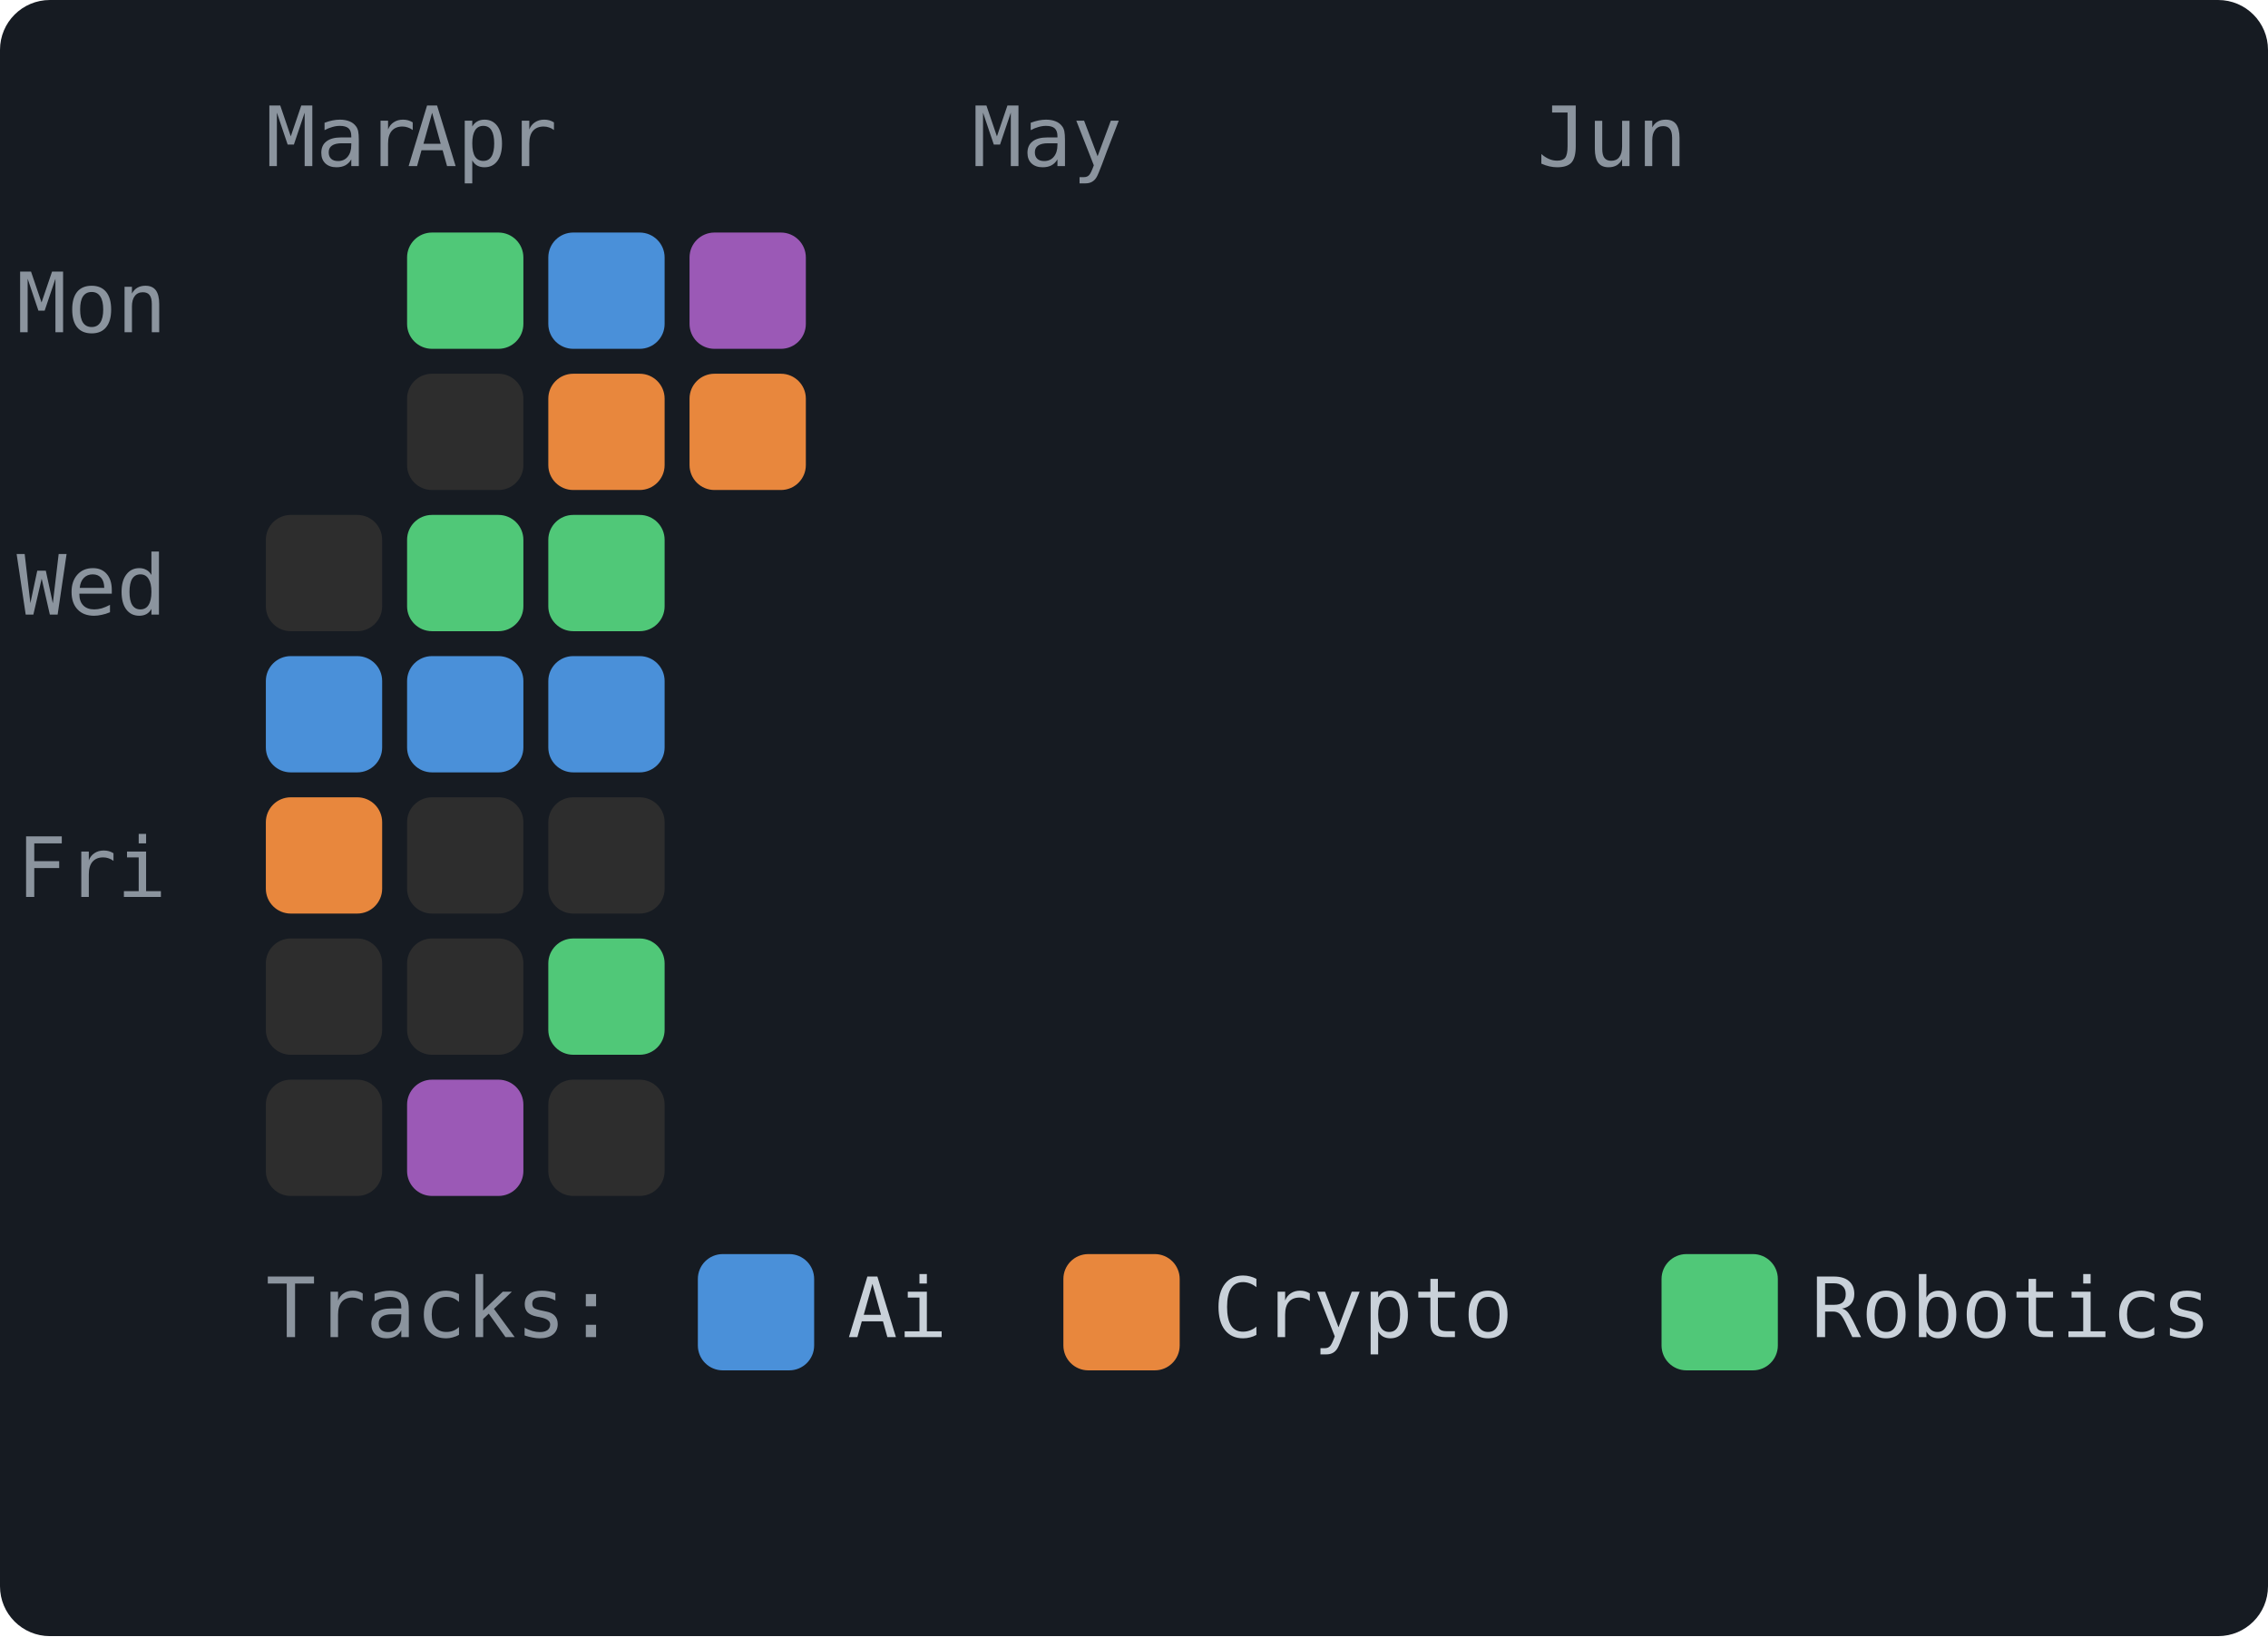
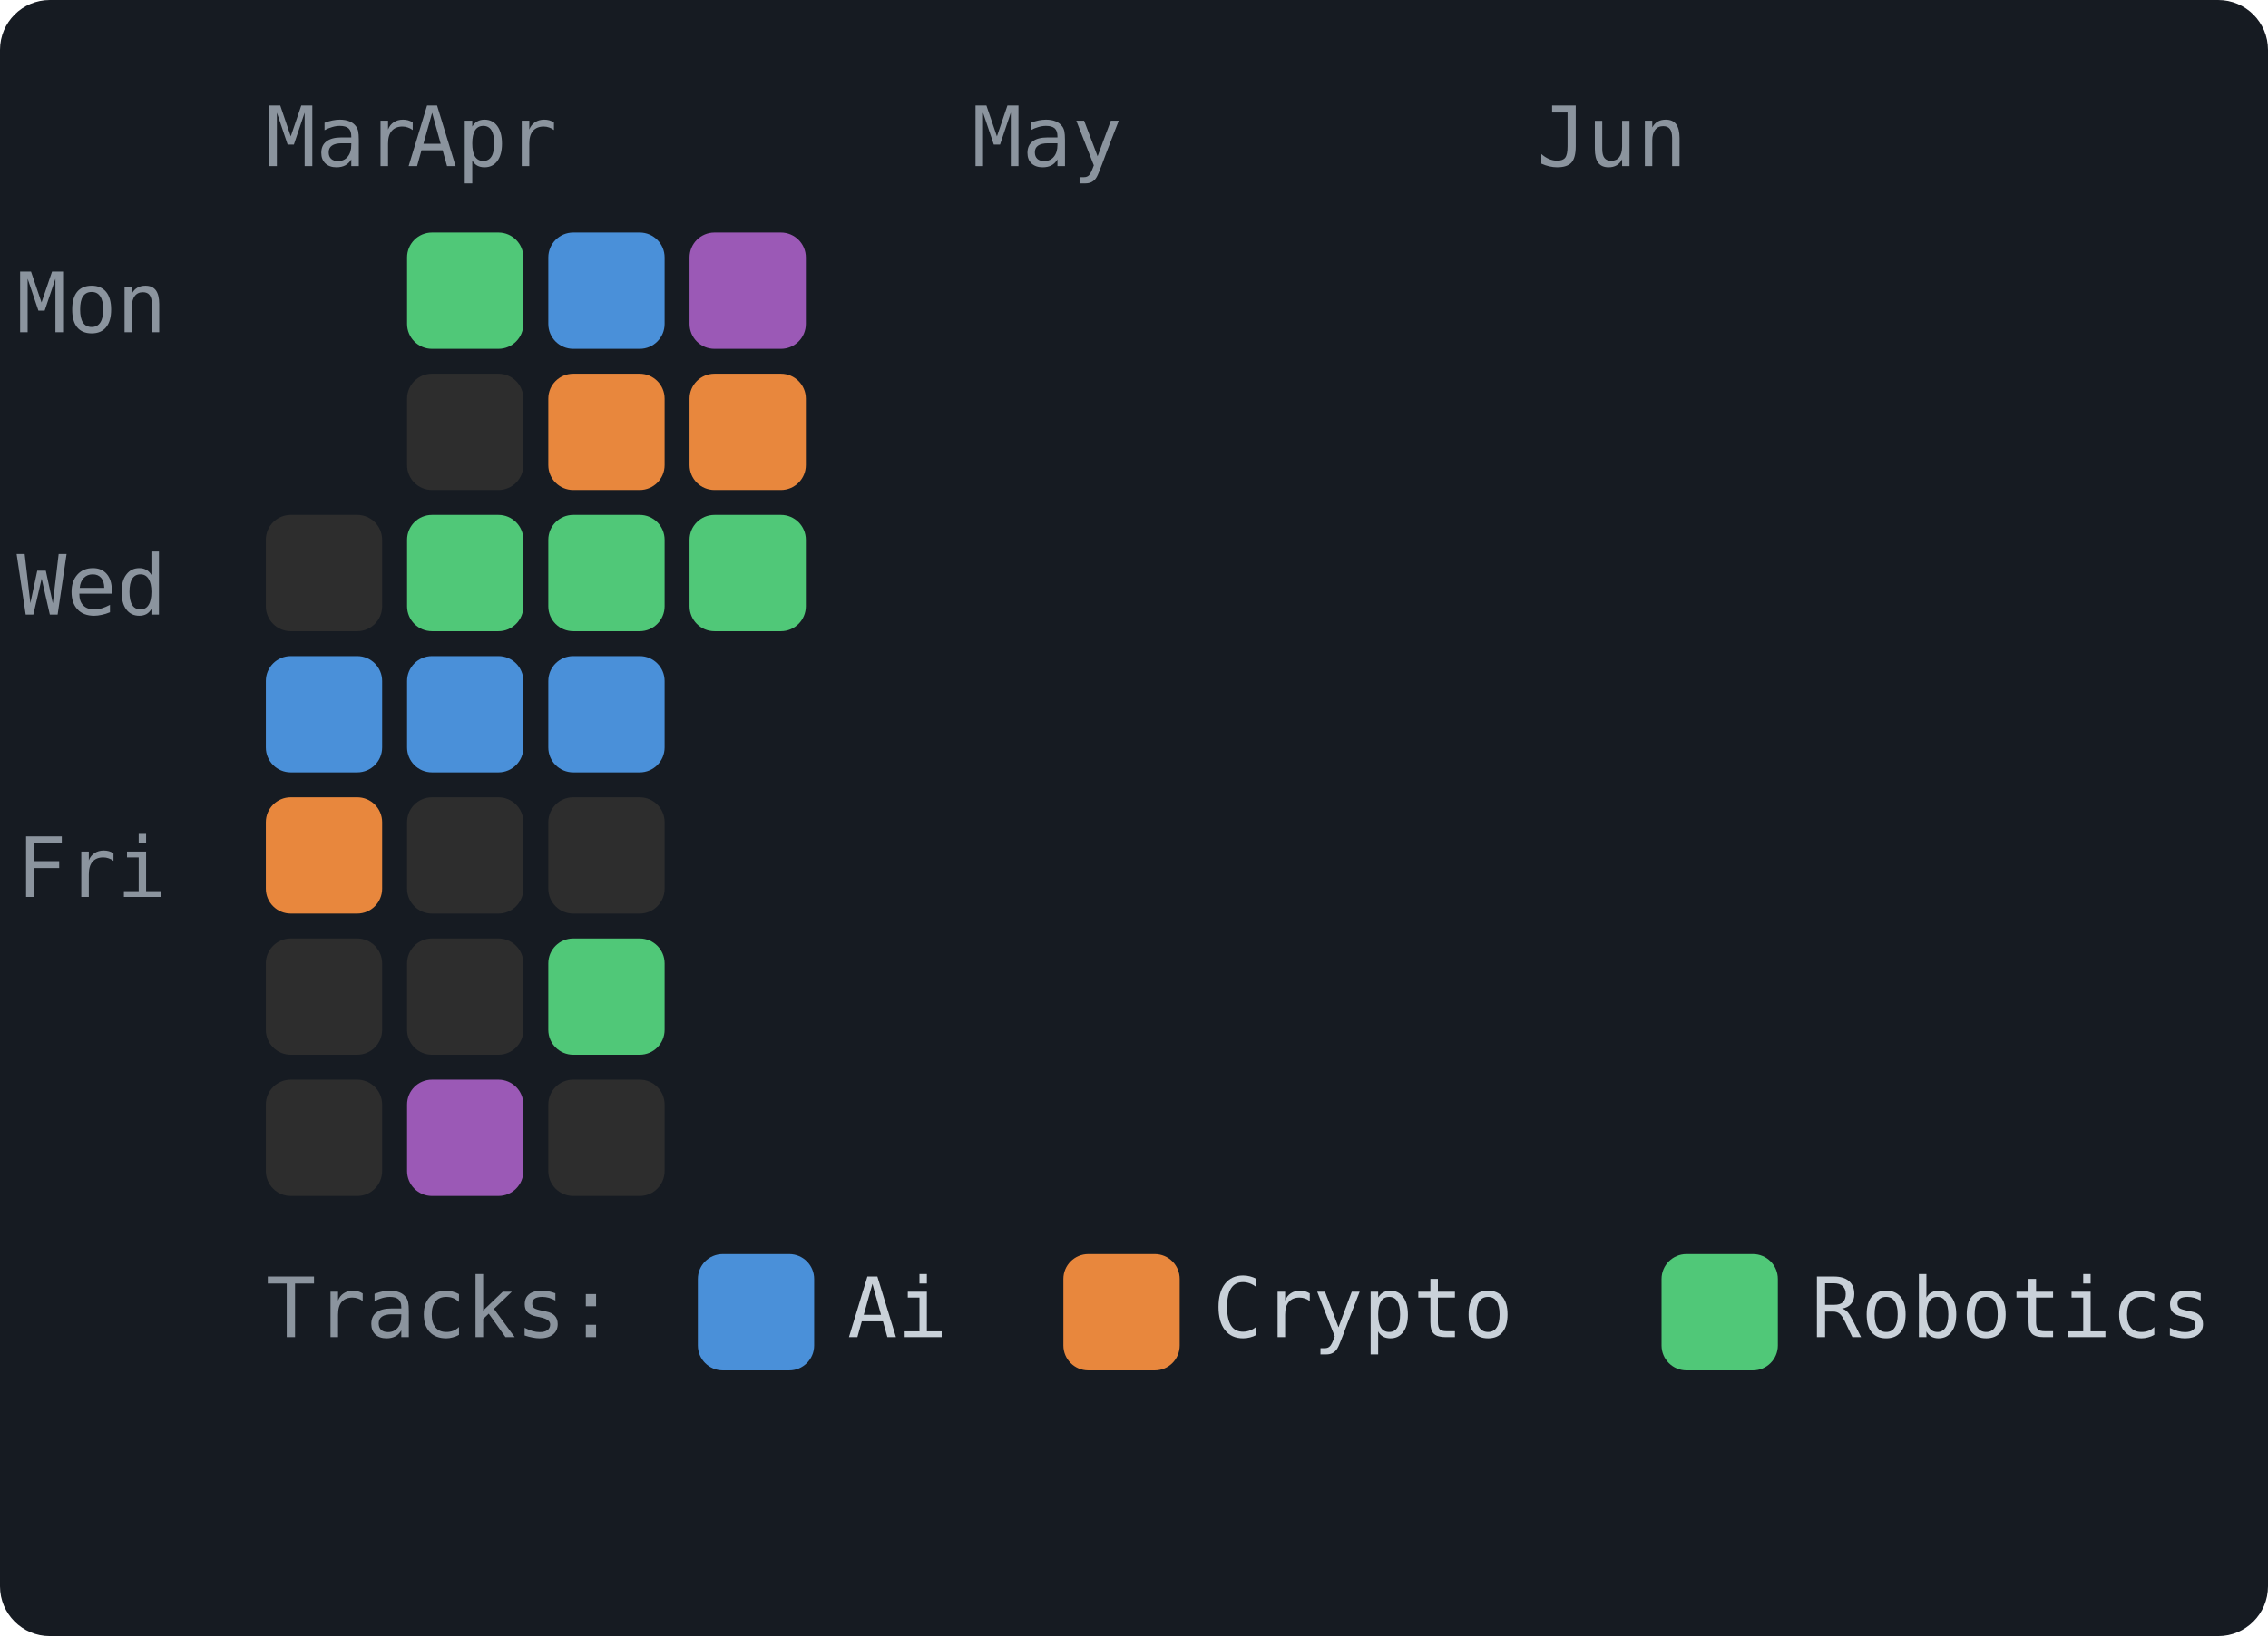
<svg xmlns="http://www.w3.org/2000/svg" width="273" height="197" viewBox="0 0 273 197">
  <rect width="273" height="197" fill="#161B22" rx="6" />
  <text x="2" y="40" fill="#8B949E" font-family="monospace" font-size="10">Mon</text>
  <text x="2" y="74" fill="#8B949E" font-family="monospace" font-size="10">Wed</text>
  <text x="2" y="108" fill="#8B949E" font-family="monospace" font-size="10">Fri</text>
  <text x="32" y="20" fill="#8B949E" font-family="monospace" font-size="10">Mar</text>
  <text x="49" y="20" fill="#8B949E" font-family="monospace" font-size="10">Apr</text>
  <text x="117" y="20" fill="#8B949E" font-family="monospace" font-size="10">May</text>
  <text x="185" y="20" fill="#8B949E" font-family="monospace" font-size="10">Jun</text>
  <rect x="32" y="62" width="14" height="14" rx="3" fill="#2D2D2D" />
  <rect x="32" y="79" width="14" height="14" rx="3" fill="#4A90D9" />
  <rect x="32" y="96" width="14" height="14" rx="3" fill="#E8873D" />
  <rect x="32" y="113" width="14" height="14" rx="3" fill="#2D2D2D" />
  <rect x="32" y="130" width="14" height="14" rx="3" fill="#2D2D2D" />
  <rect x="49" y="28" width="14" height="14" rx="3" fill="#50C878" />
  <rect x="49" y="45" width="14" height="14" rx="3" fill="#2D2D2D" />
  <rect x="49" y="62" width="14" height="14" rx="3" fill="#50C878" />
  <rect x="49" y="79" width="14" height="14" rx="3" fill="#4A90D9" />
  <rect x="49" y="96" width="14" height="14" rx="3" fill="#2D2D2D" />
  <rect x="49" y="113" width="14" height="14" rx="3" fill="#2D2D2D" />
  <rect x="49" y="130" width="14" height="14" rx="3" fill="#9B59B6" />
  <rect x="66" y="28" width="14" height="14" rx="3" fill="#4A90D9" />
  <rect x="66" y="45" width="14" height="14" rx="3" fill="#E8873D" />
  <rect x="66" y="62" width="14" height="14" rx="3" fill="#50C878" />
  <rect x="66" y="79" width="14" height="14" rx="3" fill="#4A90D9" />
  <rect x="66" y="96" width="14" height="14" rx="3" fill="#2D2D2D" />
  <rect x="66" y="113" width="14" height="14" rx="3" fill="#50C878" />
  <rect x="66" y="130" width="14" height="14" rx="3" fill="#2D2D2D" />
  <rect x="83" y="28" width="14" height="14" rx="3" fill="#9B59B6" />
  <rect x="83" y="45" width="14" height="14" rx="3" fill="#E8873D" />
+   <rect x="83" y="62" width="14" height="14" rx="3" fill="#50C878" />
  <text x="32" y="161" fill="#8B949E" font-family="monospace" font-size="10">Tracks:</text>
  <rect x="84" y="151" width="14" height="14" rx="3" fill="#4A90D9" />
  <text x="102" y="161" fill="#C9D1D9" font-family="monospace" font-size="10">Ai</text>
  <rect x="128" y="151" width="14" height="14" rx="3" fill="#E8873D" />
  <text x="146" y="161" fill="#C9D1D9" font-family="monospace" font-size="10">Crypto</text>
  <rect x="200" y="151" width="14" height="14" rx="3" fill="#50C878" />
  <text x="218" y="161" fill="#C9D1D9" font-family="monospace" font-size="10">Robotics</text>
  <rect x="286" y="151" width="14" height="14" rx="3" fill="#9B59B6" />
  <text x="304" y="161" fill="#C9D1D9" font-family="monospace" font-size="10">Integration</text>
  <rect x="393" y="151" width="14" height="14" rx="3" fill="#2D2D2D" />
  <text x="411" y="161" fill="#C9D1D9" font-family="monospace" font-size="10">No activity</text>
</svg>
